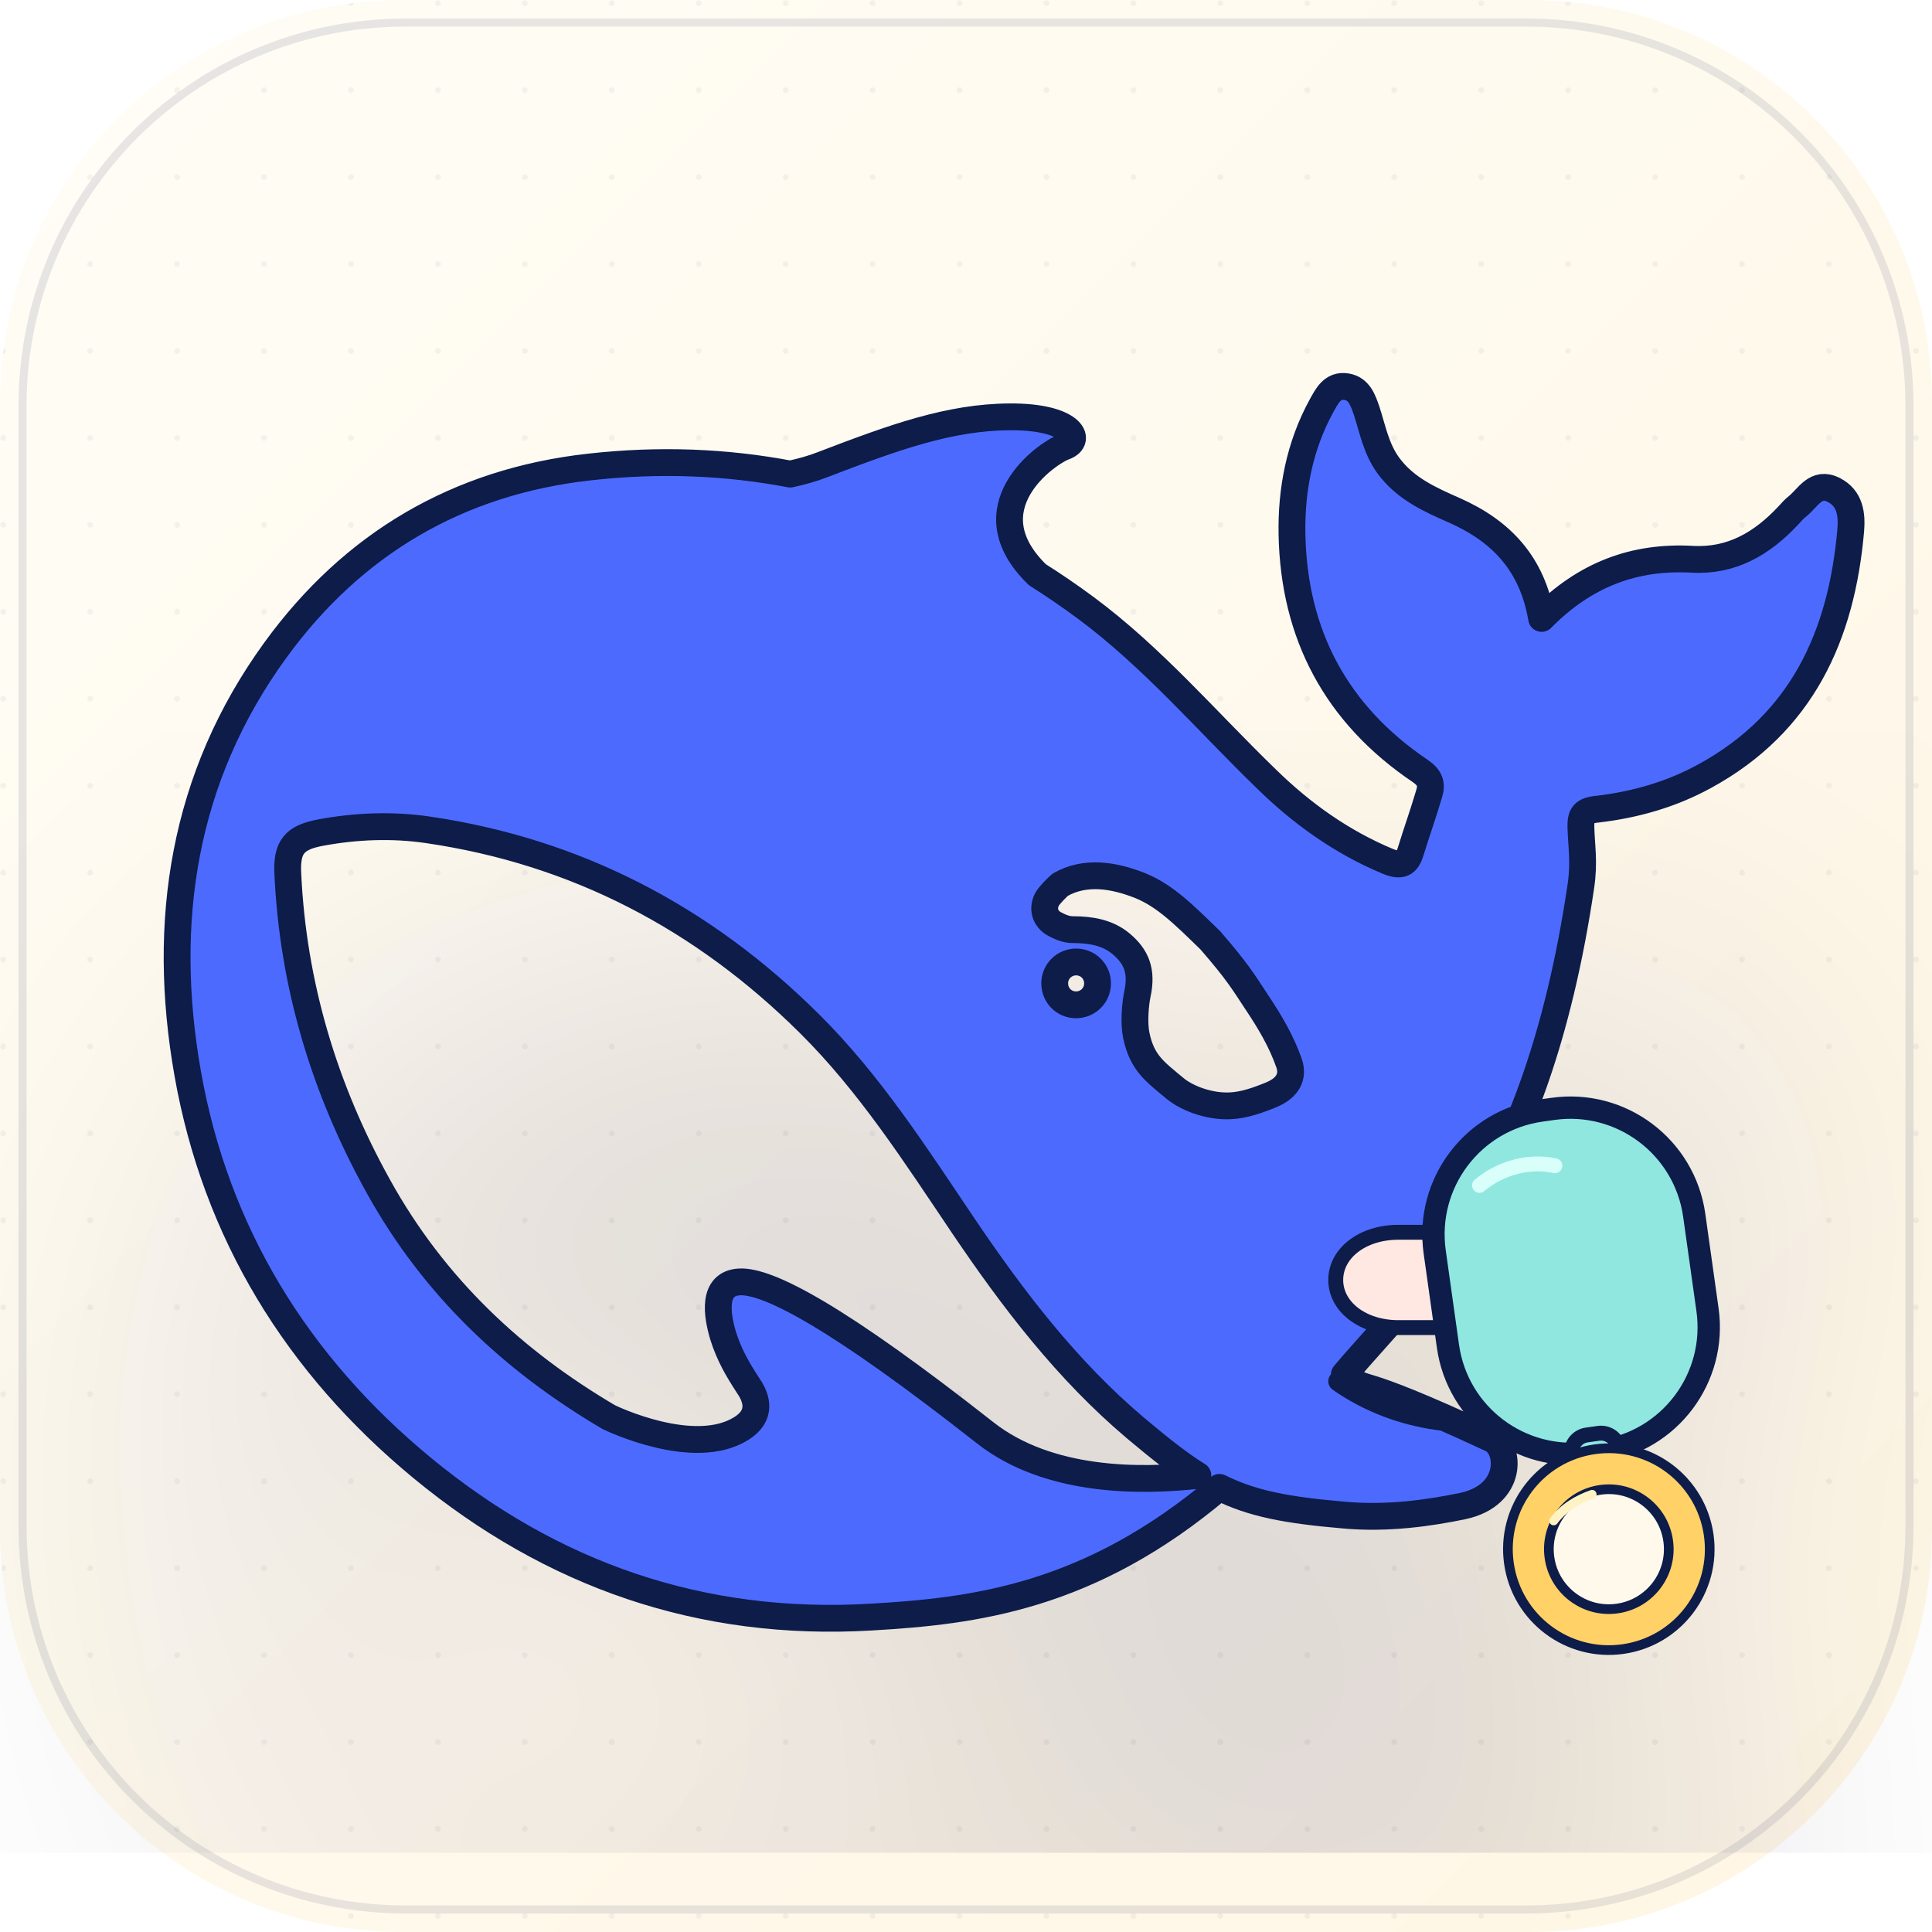
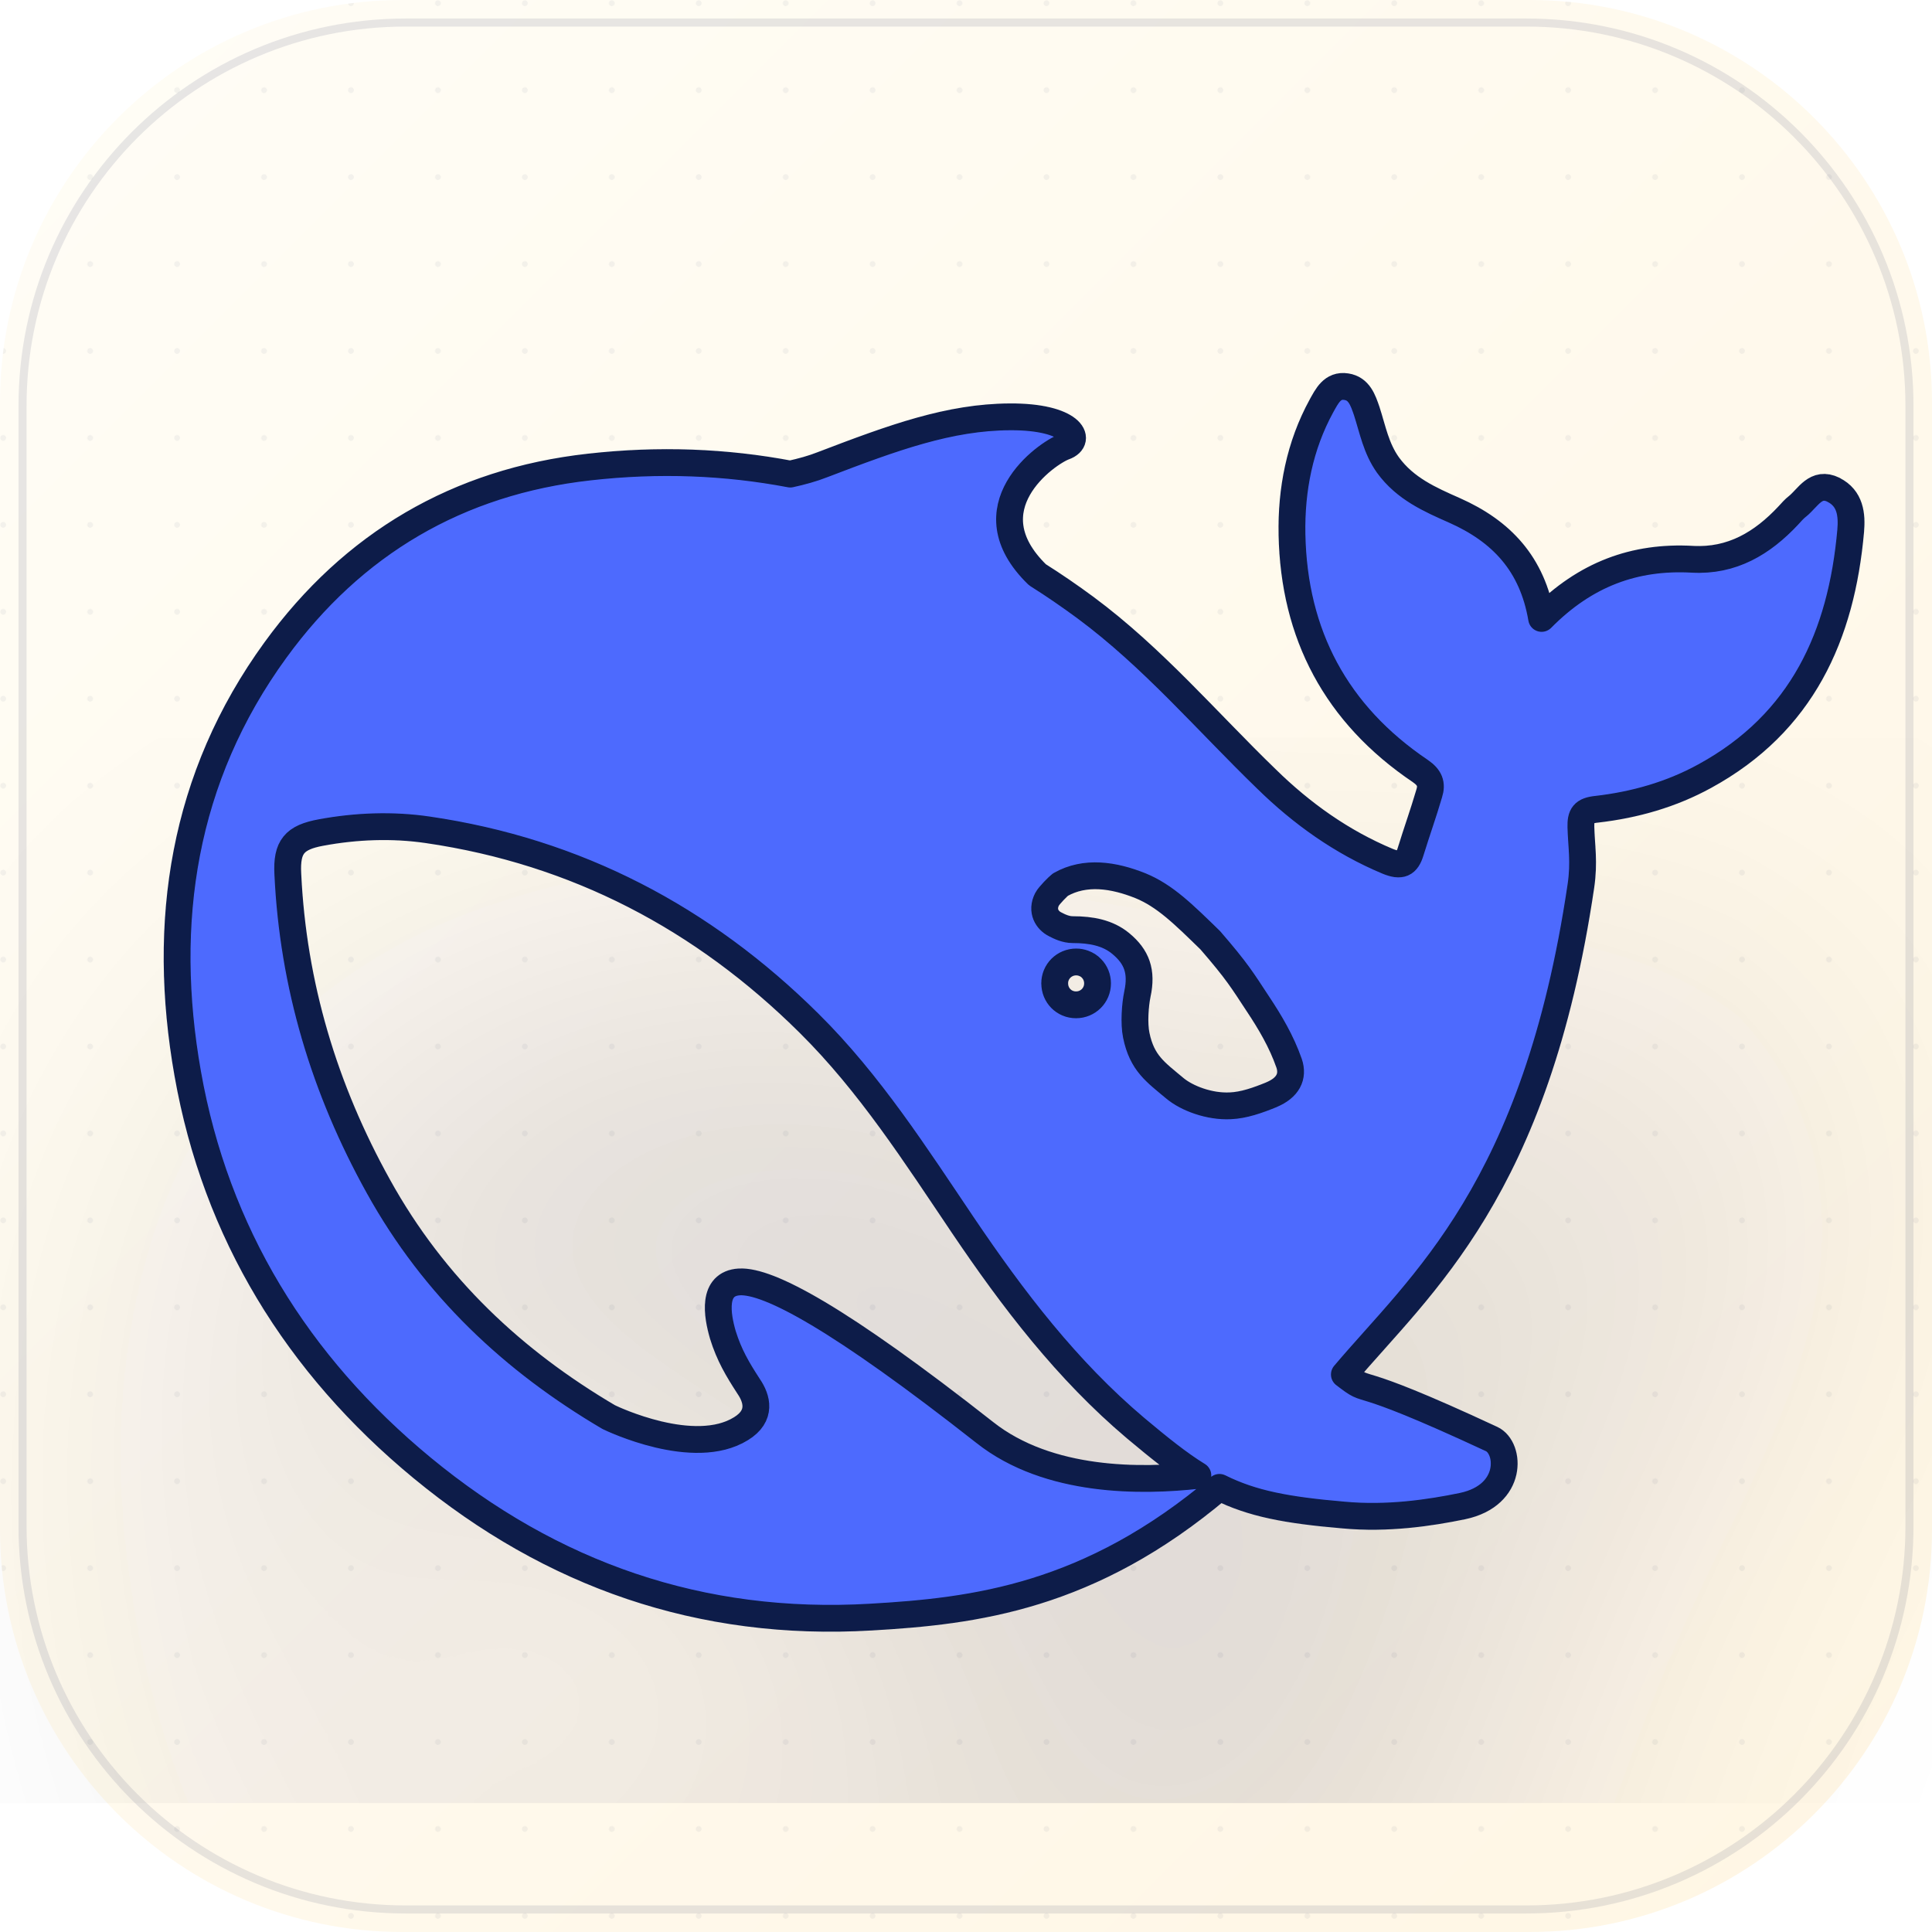
<svg xmlns="http://www.w3.org/2000/svg" width="1200" height="1200" viewBox="0 0 1200 1200" fill="none" role="img" aria-labelledby="it id">
  <defs>
    <filter id="wsh" x="-15%" y="-15%" width="130%" height="130%">
      <feDropShadow dx="0" dy="18" stdDeviation="12" flood-color="#0B1B4A" flood-opacity="0.14" />
+     </filter>
+     <filter id="pacShadow" x="-50%" y="-50%" width="200%" height="200%">
+       <feDropShadow dx="0" dy="2.2" stdDeviation="1.2" flood-color="#0B1B4A" flood-opacity="0.18" />
    </filter>
    <linearGradient id="card" x1="0" y1="0" x2="1200" y2="1200" gradientUnits="userSpaceOnUse">
      <stop stop-color="#FFFDF6" />
      <stop offset="1" stop-color="#FFF6E4" />
    </linearGradient>
    <pattern id="dots" width="54" height="54" patternUnits="userSpaceOnUse">
      <circle cx="2" cy="2" r="1.8" fill="#0B1B4A" fill-opacity="0.05" />
    </pattern>
  </defs>
  <rect width="1200" height="1200" rx="250" fill="url(#card)" />
  <rect width="1200" height="1200" rx="250" fill="url(#dots)" />
  <rect x="14" y="14" width="1172" height="1172" rx="238" stroke="#0B1B4A" stroke-opacity="0.10" stroke-width="5" />
  <g transform="translate(0 120)">
    <g transform="translate(110 120) scale(18.5)" filter="url(#wsh)">
      <path d="M55.613,3.471c-.595-.292-.852.264-1.2.547-.119.091-.22.209-.321.319-.87.929-1.887,1.54-3.215,1.467-1.942-.109-3.599.501-5.065,1.986-.311-1.831-1.346-2.925-2.922-3.626-.824-.364-1.658-.729-2.235-1.522-.403-.565-.513-1.193-.714-1.813-.128-.373-.257-.756-.687-.82-.467-.073-.65.319-.834.647-.733,1.339-1.017,2.815-.989,4.31.064,3.362,1.484,6.041,4.305,7.945.321.219.403.437.302.756-.192.656-.421,1.294-.623,1.95-.128.419-.321.51-.769.328-1.548-.647-2.885-1.603-4.067-2.76-2.006-1.941-3.819-4.082-6.082-5.758-.531-.392-1.062-.756-1.612-1.103-2.308-2.241.302-4.082.907-4.3.632-.228.22-1.012-1.823-1.002-2.042.009-3.911.692-6.292,1.603-.348.137-.715.237-1.09.319-2.162-.41-4.405-.501-6.75-.237-4.415.492-7.941,2.578-10.533,6.141C.191,13.129-.541,17.994.356,23.069c.943,5.348,3.673,9.776,7.868,13.239,4.351,3.59,9.361,5.348,15.076,5.011,3.471-.2,7.336-.665,11.696-4.355,1.099.547,2.253.765,4.167.929,1.475.137,2.894-.073,3.993-.3,1.722-.364,1.603-1.959.98-2.251-5.047-2.351-3.938-1.394-4.946-2.168,2.564-3.034,6.43-6.186,7.941-16.4.119-.811.018-1.321,0-1.977-.009-.401.082-.556.54-.601,1.264-.146,2.491-.492,3.618-1.111,3.27-1.786,4.589-4.72,4.9-8.236.046-.538-.009-1.093-.577-1.376ZM27.119,35.123c-4.891-3.845-7.263-5.111-8.243-5.057-.916.055-.751,1.103-.55,1.786.211.674.485,1.139.87,1.731.266.392.449.975-.266,1.412-1.575.975-4.314-.328-4.442-.392-3.187-1.877-5.853-4.355-7.73-7.744-1.813-3.262-2.867-6.761-3.041-10.496-.046-.902.22-1.221,1.117-1.385,1.181-.219,2.4-.264,3.581-.091,4.992.729,9.242,2.961,12.804,6.496,2.033,2.014,3.572,4.419,5.157,6.77,1.685,2.496,3.499,4.875,5.807,6.824.815.683,1.465,1.203,2.088,1.585-1.877.209-5.01.255-7.153-1.44ZM29.464,20.044c0-.401.321-.72.724-.72.092,0,.174.018.247.045.101.037.192.091.266.173.128.128.202.31.202.501,0,.401-.321.72-.723.72s-.715-.319-.715-.72ZM36.745,23.78c-.467.191-.934.355-1.383.373-.696.036-1.456-.246-1.868-.592-.641-.538-1.099-.838-1.291-1.777-.083-.401-.037-1.02.037-1.376.165-.765-.018-1.257-.559-1.704-.44-.364-.998-.465-1.612-.465-.229,0-.44-.1-.595-.182-.257-.128-.467-.446-.266-.838.064-.127.376-.437.449-.492.834-.474,1.795-.319,2.684.036.824.337,1.447.957,2.345,1.831.916,1.057,1.081,1.349,1.603,2.141.412.62.788,1.257,1.044,1.986.156.456-.046.829-.586,1.057Z" fill="#4D6BFE" stroke="#0B1B4A" stroke-width="0.9" stroke-linejoin="round" />
-       <path d="M39 33.4c2 1.4 4.6 1.7 6.6 1" stroke="#0B1B4A" stroke-width="0.7" stroke-linecap="round" fill="none" />
-       <path d="M41 28.4h3v3.2h-3c-1.2 0-2.1-.7-2.1-1.6s.9-1.6 2.1-1.6Z" fill="#FFE8E1" stroke="#0B1B4A" stroke-width="0.5" />
-       <g transform="rotate(-8 47 30)">
-         <rect x="42.4" y="24.2" width="8.8" height="11.6" rx="4.2" fill="#FFF9EC" />
-         <rect x="42.4" y="24.2" width="8.8" height="11.6" rx="4.2" fill="#8FE7E0" stroke="#0B1B4A" stroke-width="0.75" />
-         <path d="M44.2 26.4c.8-.5 1.8-.6 2.6-.3" stroke="#D8FFFA" stroke-width="0.5" stroke-linecap="round" />
-         <rect x="46" y="35.2" width="1.6" height="2" rx="0.6" fill="#8FE7E0" stroke="#0B1B4A" stroke-width="0.5" />
-         <circle cx="46.8" cy="39.1" r="2.7" fill="#FFF9EC" />
-         <circle cx="46.8" cy="39.1" r="2.7" fill="none" stroke="#0B1B4A" stroke-width="1.7" />
-         <circle cx="46.8" cy="39.1" r="2.7" fill="none" stroke="#FFD166" stroke-width="1.05" />
-         <path d="M45.1 37.9c.4-.4.9-.6 1.4-.7" stroke="#FFF3C4" stroke-width="0.3" stroke-linecap="round" />
-       </g>
    </g>
  </g>
</svg>
